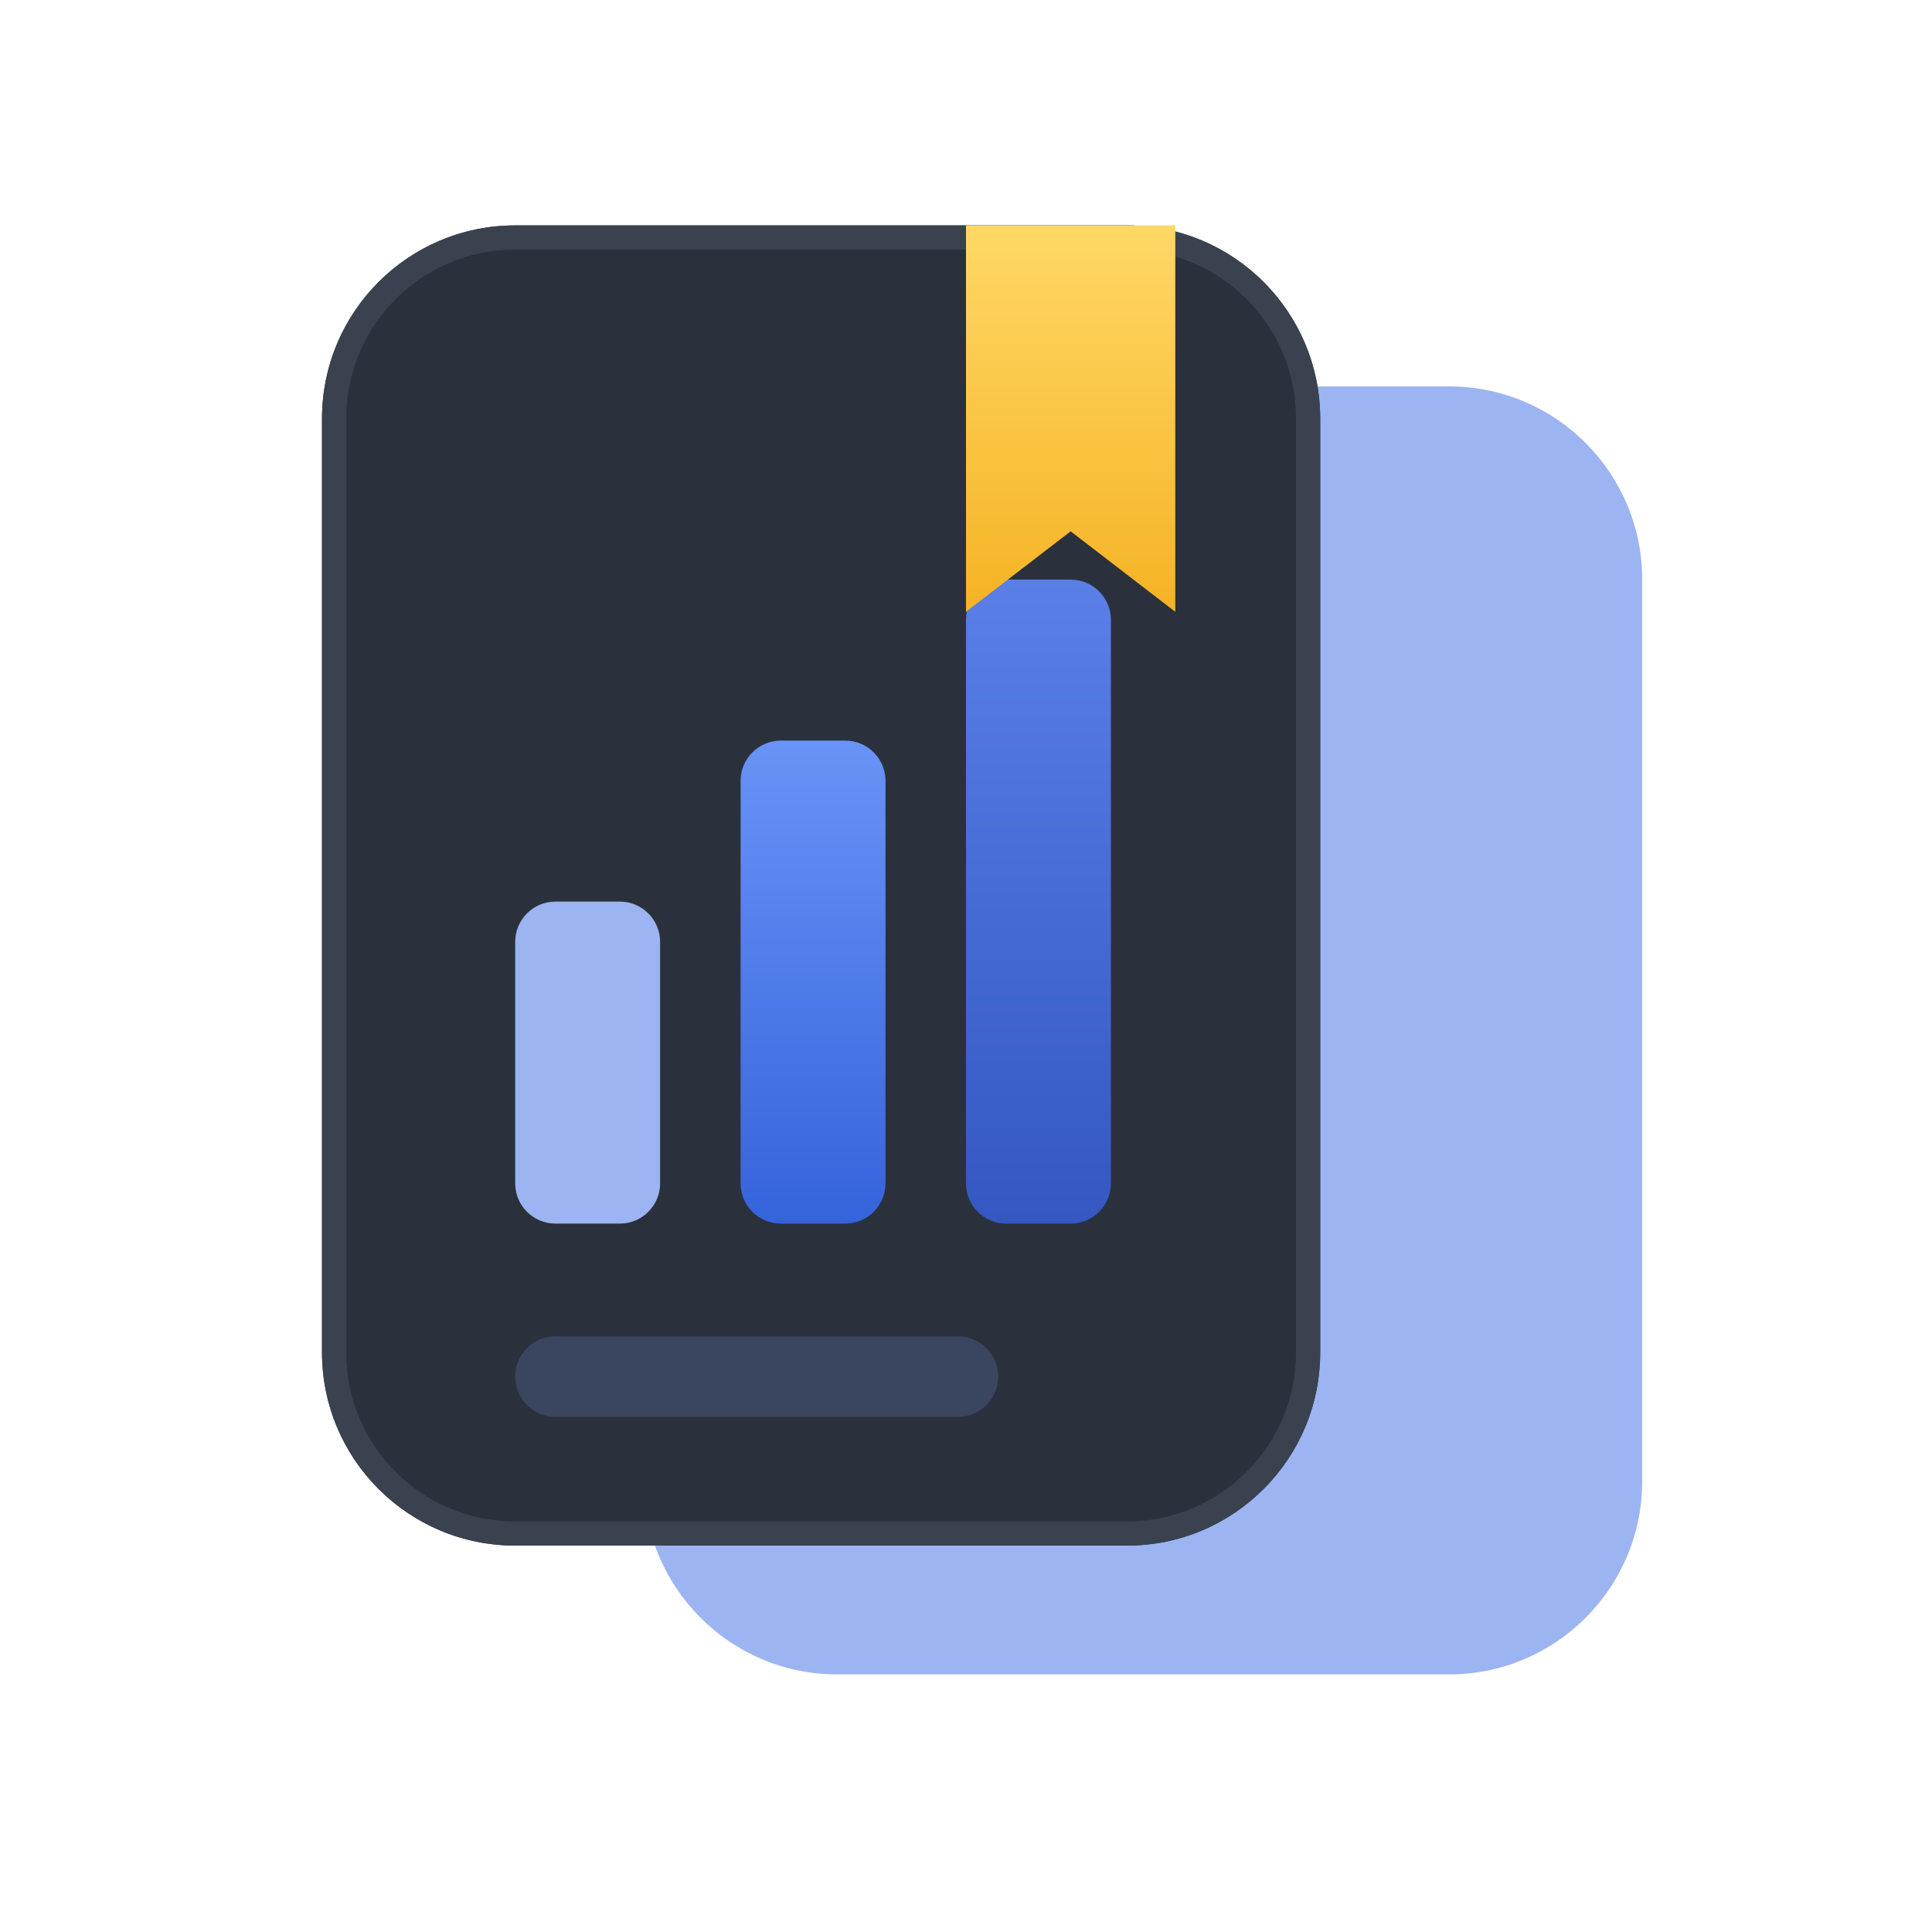
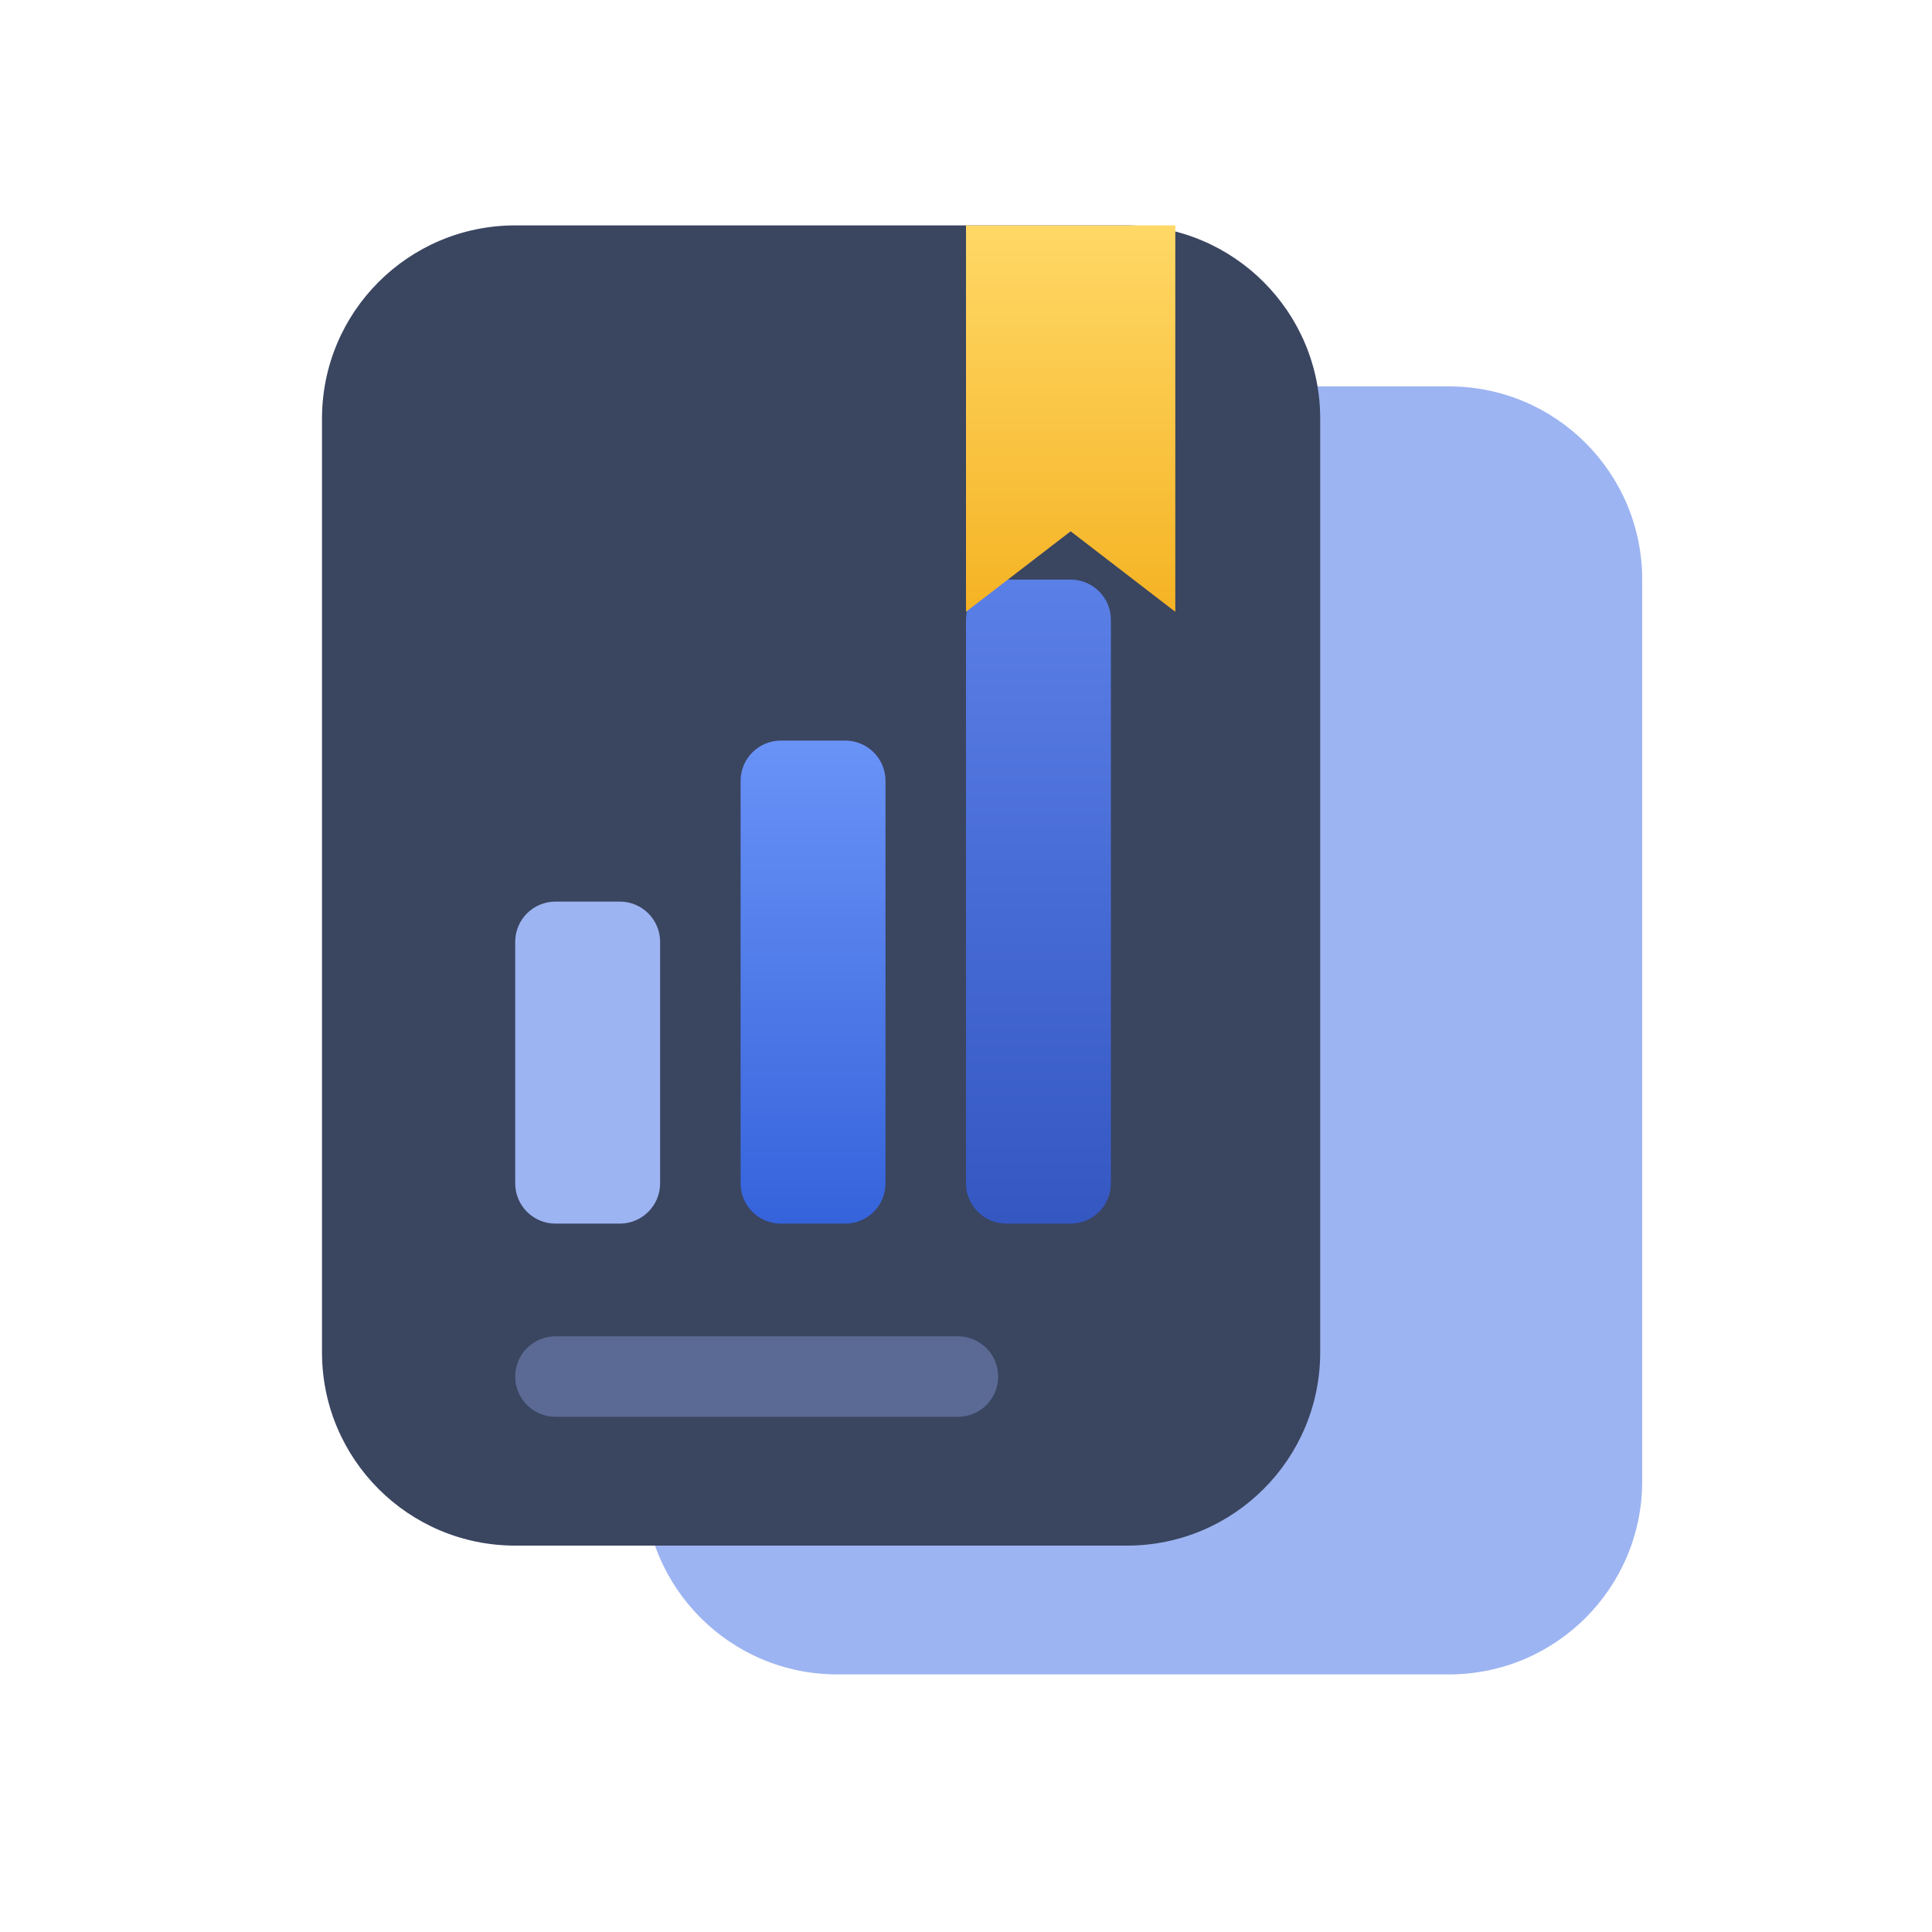
<svg xmlns="http://www.w3.org/2000/svg" width="120" height="120" viewBox="0 0 120 120" fill="none">
  <defs>
    <linearGradient id="banner_report_dark-bluev" x1="0" y1="0" x2="0" y2="1">
      <stop offset="0" stop-color="#6A93F7" />
      <stop offset="1" stop-color="#3563DB" />
    </linearGradient>
    <linearGradient id="banner_report_dark-navyv" x1="0" y1="0" x2="0" y2="1">
      <stop offset="0" stop-color="#5A7FE6" />
      <stop offset="1" stop-color="#3457C2" />
    </linearGradient>
    <linearGradient id="banner_report_dark-yelv" x1="0" y1="0" x2="0" y2="1">
      <stop offset="0" stop-color="#FFD866" />
      <stop offset="1" stop-color="#F5B324" />
    </linearGradient>
  </defs>
  <rect x="40" y="24" width="62" height="80" rx="12" fill="#9DB4F2" />
-   <rect x="20" y="14" width="62" height="82" rx="12" fill="#2B313C" />
-   <rect x="20.75" y="14.75" width="60.5" height="80.5" rx="11.25" stroke="#3A4250" stroke-width="1.5" />
+   <rect x="20" y="14" width="62" height="82" rx="12" fill="#3A4560" />
  <rect x="32" y="56" width="9" height="20" rx="2.5" fill="#9DB4F2" />
  <rect x="46" y="46" width="9" height="30" rx="2.5" fill="url(#banner_report_dark-bluev)" />
  <rect x="60" y="36" width="9" height="40" rx="2.5" fill="url(#banner_report_dark-navyv)" />
-   <rect x="32" y="83" width="30" height="5" rx="2.5" fill="#3A4560" />
+   <rect x="32" y="83" width="30" height="5" rx="2.5" fill="#5A6A94" />
  <path d="M60 14h13v24l-6.5-5-6.5 5z" fill="url(#banner_report_dark-yelv)" />
</svg>
